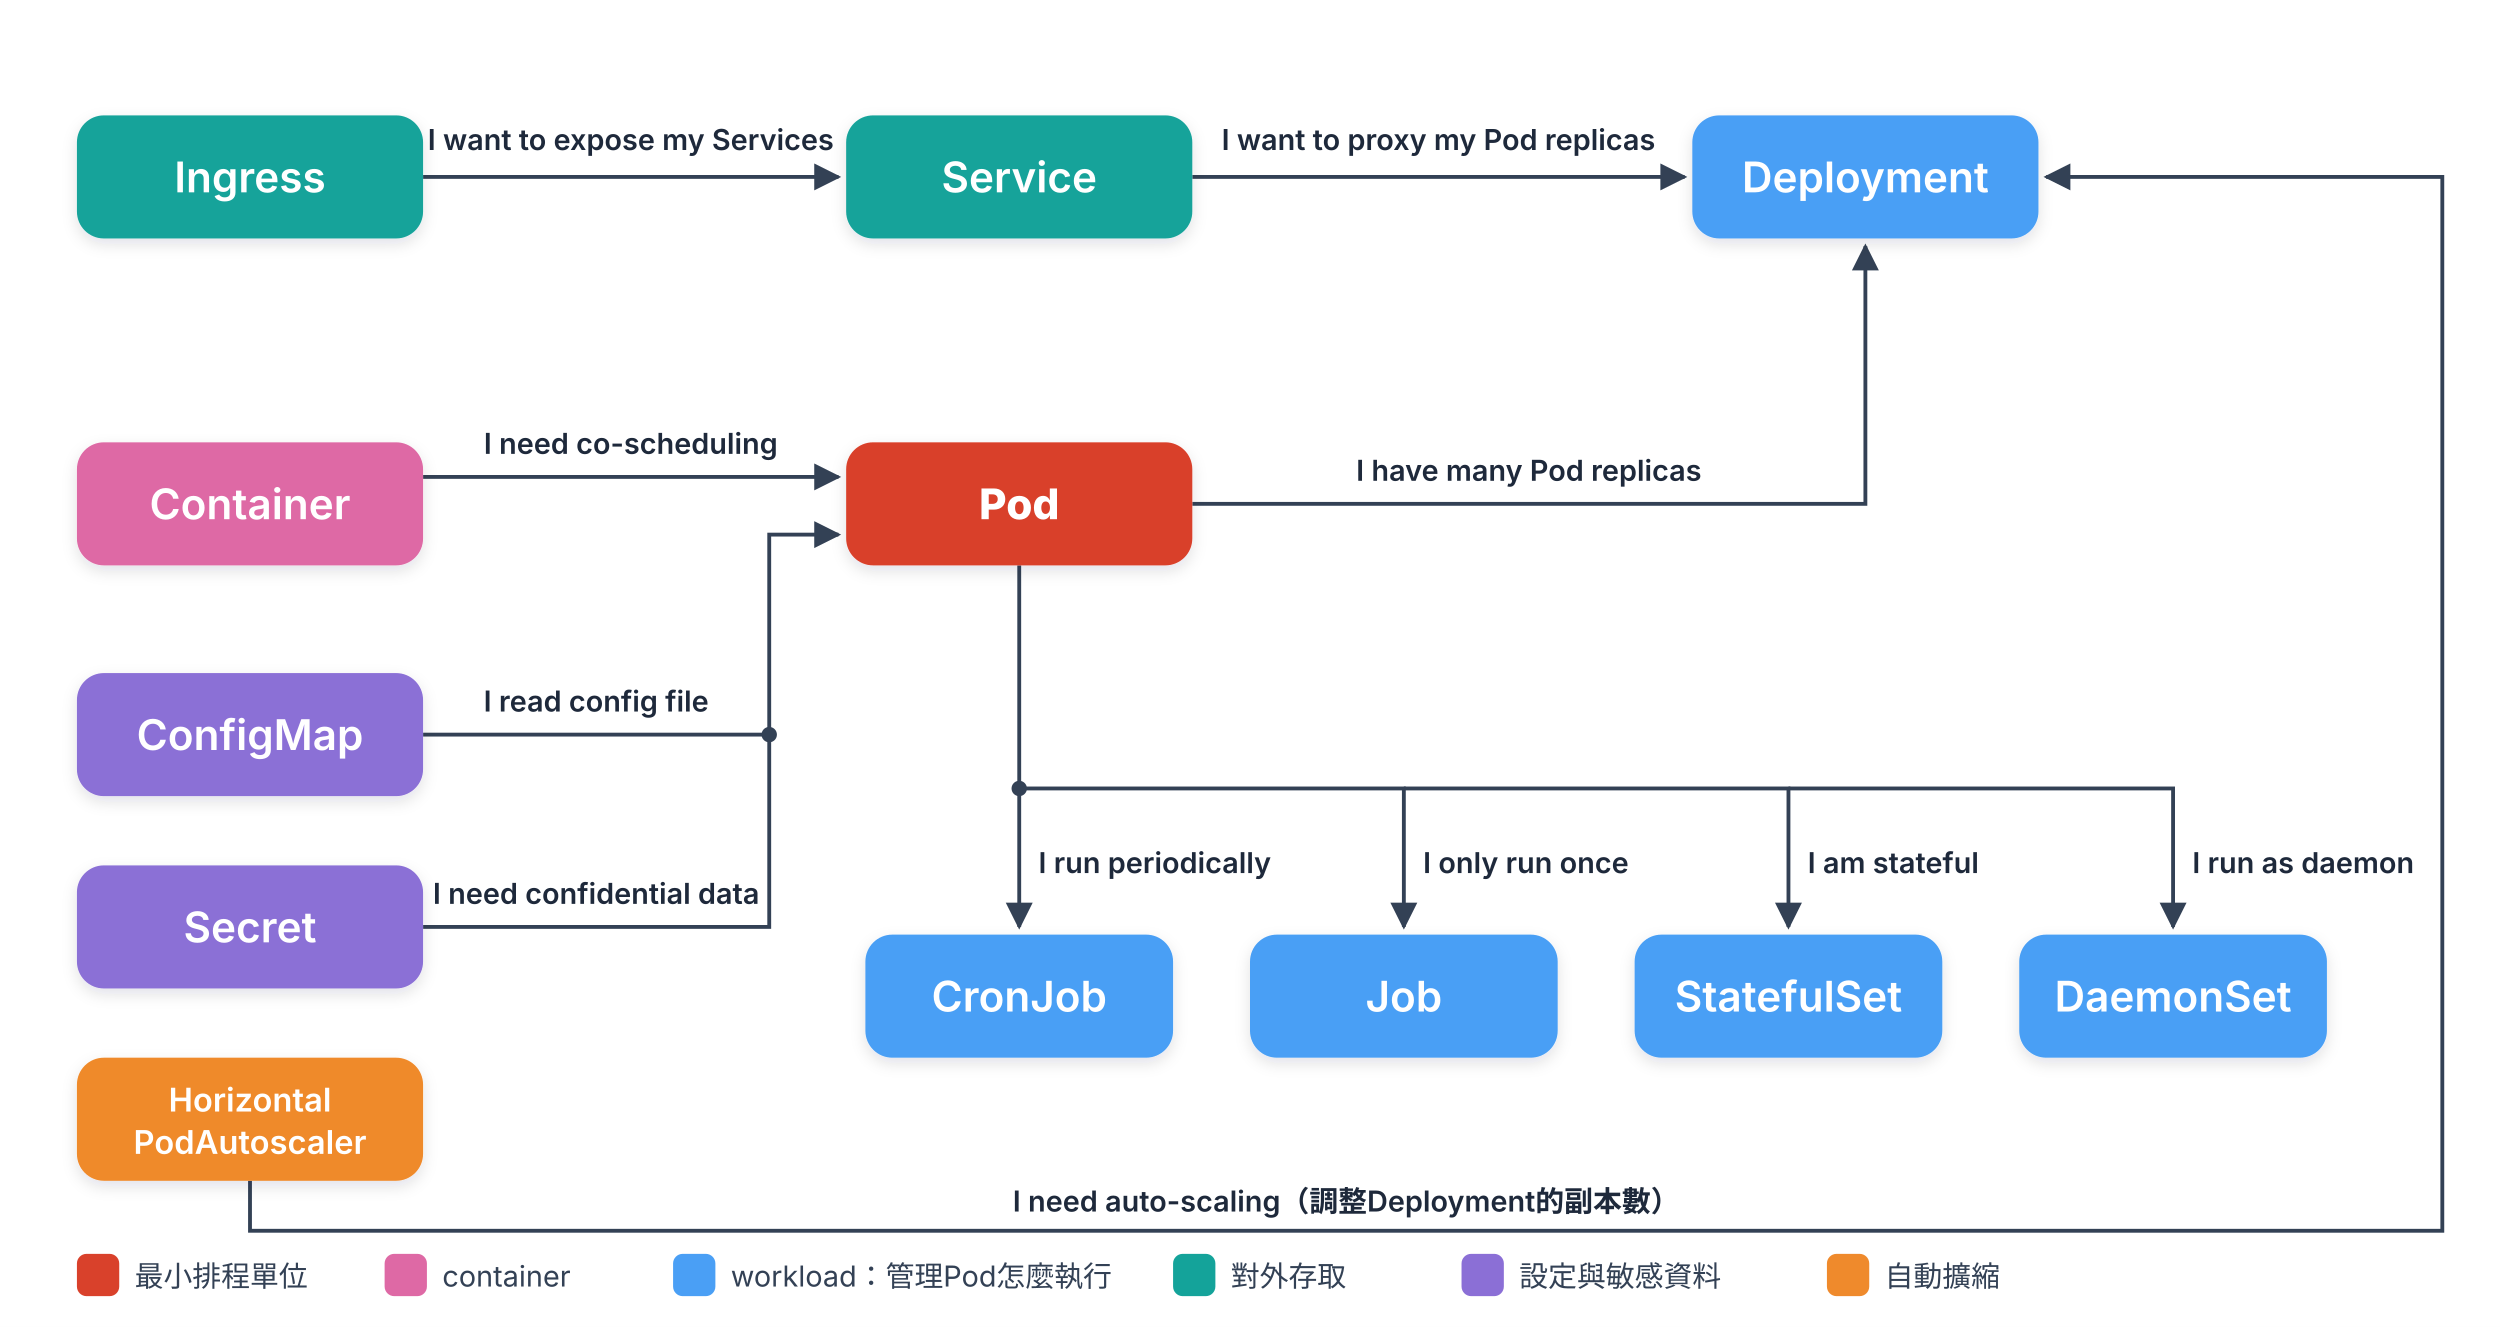
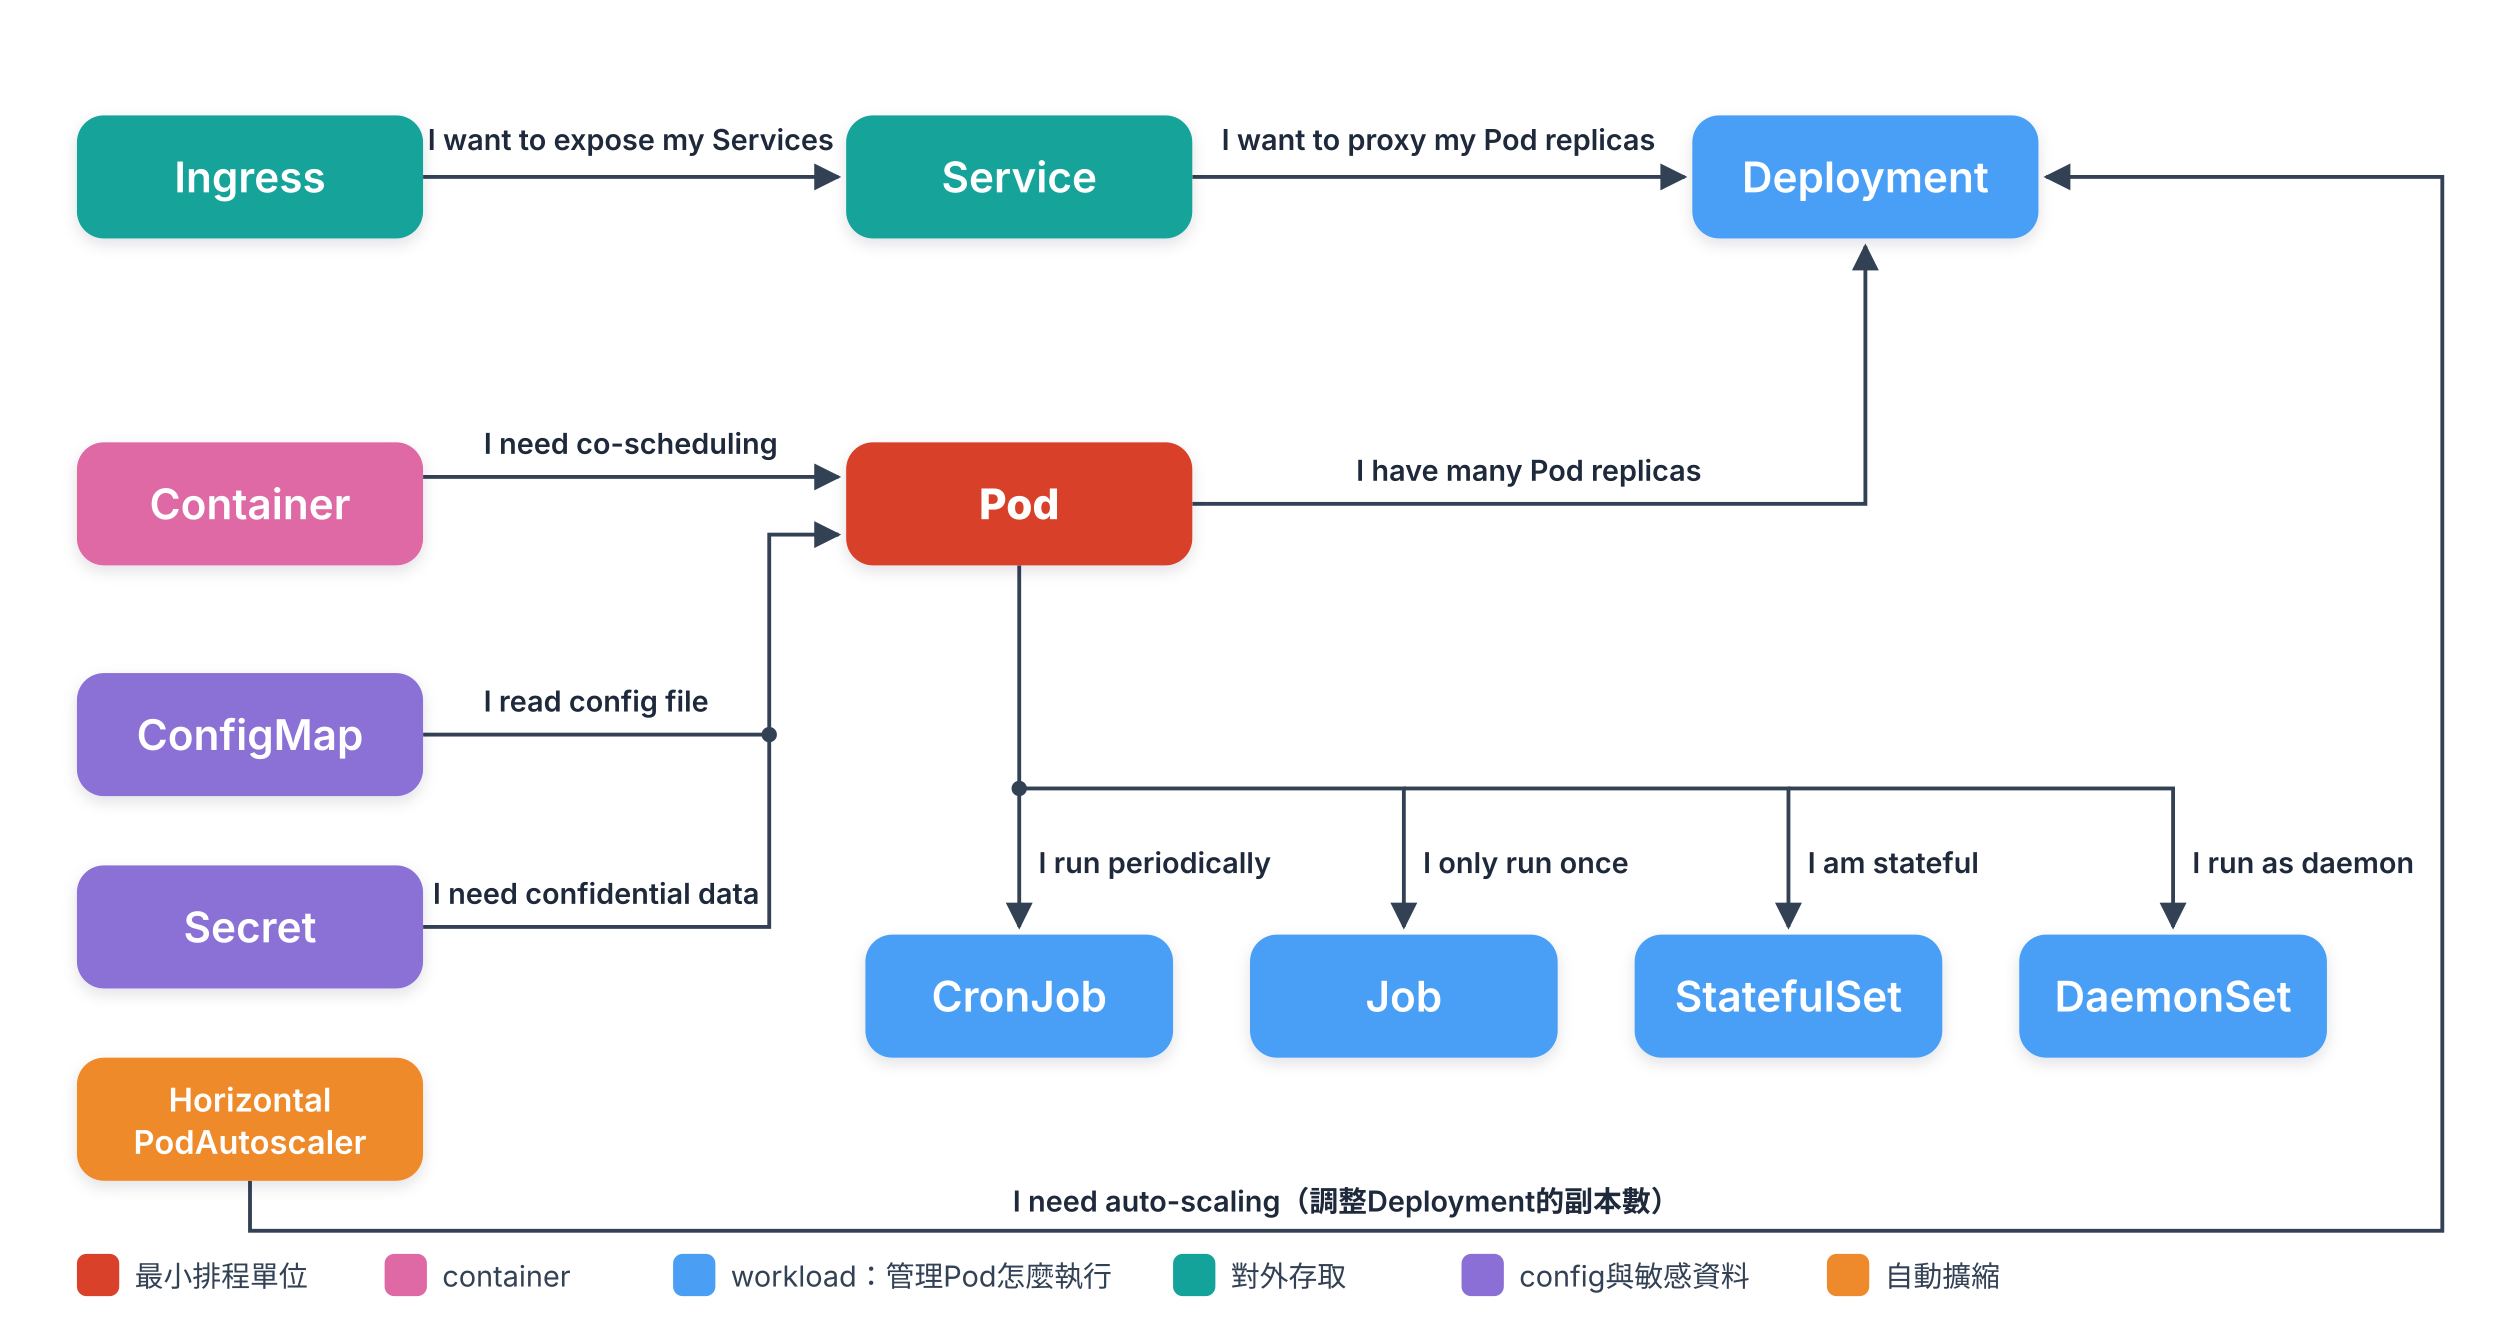
<svg xmlns="http://www.w3.org/2000/svg" viewBox="0 0 1300 690" font-family="Inter, Helvetica Neue, Helvetica, Arial, sans-serif">
  <defs>
    <marker id="arr" viewBox="0 0 10 10" refX="9" refY="5" markerWidth="7" markerHeight="7" orient="auto-start-reverse">
      <path d="M0 0 L10 5 L0 10 z" fill="#334155" />
    </marker>
    <filter id="sh" x="-10%" y="-10%" width="120%" height="140%">
      <feDropShadow dx="0" dy="3" stdDeviation="4" flood-color="#0f172a" flood-opacity="0.12" />
    </filter>
  </defs>
  <rect width="1300" height="690" fill="#ffffff" />
  <g fill="none" stroke="#334155" stroke-width="2" marker-end="url(#arr)">
    <path d="M220 92 H 436" />
    <path d="M620 92 H 876" />
    <path d="M620 262 H 970 V 128" />
    <path d="M220 248 H 436" />
    <path d="M220 382 H 400 V 278 H 436" />
    <path d="M220 482 H 400 V 382" marker-end="none" />
    <path d="M130 614 V 640 H 1270 V 92 H 1064" />
    <path d="M530 294 V 482" />
    <path d="M530 410 H 730 V 482" />
    <path d="M730 410 H 930 V 482" />
    <path d="M930 410 H 1130 V 482" />
  </g>
  <circle cx="400" cy="382" r="4" fill="#334155" />
  <circle cx="530" cy="410" r="4" fill="#334155" />
  <g font-size="15" font-weight="600" fill="#1e293b">
    <text x="328" y="78" text-anchor="middle">I want to expose my Services</text>
    <text x="748" y="78" text-anchor="middle">I want to proxy my Pod replicas</text>
    <text x="795" y="250" text-anchor="middle">I have many Pod replicas</text>
    <text x="328" y="236" text-anchor="middle">I need co-scheduling</text>
    <text x="310" y="370" text-anchor="middle">I read config file</text>
    <text x="310" y="470" text-anchor="middle">I need confidential data</text>
    <text x="700" y="630" text-anchor="middle">I need auto-scaling（調整Deployment的副本數）</text>
    <text x="540" y="454">I run periodically</text>
    <text x="740" y="454">I only run once</text>
    <text x="940" y="454">I am stateful</text>
    <text x="1140" y="454">I run as daemon</text>
  </g>
  <g filter="url(#sh)">
    <rect x="40" y="60" width="180" height="64" rx="14" fill="#14a39a" />
    <rect x="440" y="60" width="180" height="64" rx="14" fill="#14a39a" />
    <rect x="880" y="60" width="180" height="64" rx="14" fill="#4a9ff5" />
    <rect x="450" y="486" width="160" height="64" rx="14" fill="#4a9ff5" />
    <rect x="650" y="486" width="160" height="64" rx="14" fill="#4a9ff5" />
    <rect x="850" y="486" width="160" height="64" rx="14" fill="#4a9ff5" />
    <rect x="1050" y="486" width="160" height="64" rx="14" fill="#4a9ff5" />
    <rect x="40" y="230" width="180" height="64" rx="14" fill="#de69a5" />
    <rect x="440" y="230" width="180" height="64" rx="14" fill="#d9412b" />
    <rect x="40" y="350" width="180" height="64" rx="14" fill="#8b6fd6" />
    <rect x="40" y="450" width="180" height="64" rx="14" fill="#8b6fd6" />
    <rect x="40" y="550" width="180" height="64" rx="14" fill="#ef8a2c" />
  </g>
  <g font-size="22" font-weight="600" fill="#ffffff" text-anchor="middle">
    <text x="130" y="100">Ingress</text>
    <text x="530" y="100">Service</text>
    <text x="970" y="100">Deployment</text>
    <text x="530" y="526">CronJob</text>
    <text x="730" y="526">Job</text>
    <text x="930" y="526">StatefulSet</text>
    <text x="1130" y="526">DaemonSet</text>
    <text x="130" y="270">Container</text>
    <text x="530" y="270" font-weight="800">Pod</text>
    <text x="130" y="390">ConfigMap</text>
    <text x="130" y="490">Secret</text>
    <text x="130" y="578" font-size="17">Horizontal</text>
    <text x="130" y="600" font-size="17">PodAutoscaler</text>
  </g>
  <g font-size="15" fill="#334155">
    <rect x="40" y="652" width="22" height="22" rx="5" fill="#d9412b" />
    <text x="70" y="669">最小排程單位</text>
    <rect x="200" y="652" width="22" height="22" rx="5" fill="#de69a5" />
    <text x="230" y="669">container</text>
    <rect x="350" y="652" width="22" height="22" rx="5" fill="#4a9ff5" />
    <text x="380" y="669">workload：管理Pod怎麼執行</text>
    <rect x="610" y="652" width="22" height="22" rx="5" fill="#14a39a" />
    <text x="640" y="669">對外存取</text>
    <rect x="760" y="652" width="22" height="22" rx="5" fill="#8b6fd6" />
-     <text x="790" y="669">設定與敏感資料</text>
+     <text x="790" y="669">config與敏感資料</text>
    <rect x="950" y="652" width="22" height="22" rx="5" fill="#ef8a2c" />
    <text x="980" y="669">自動擴縮</text>
  </g>
</svg>
